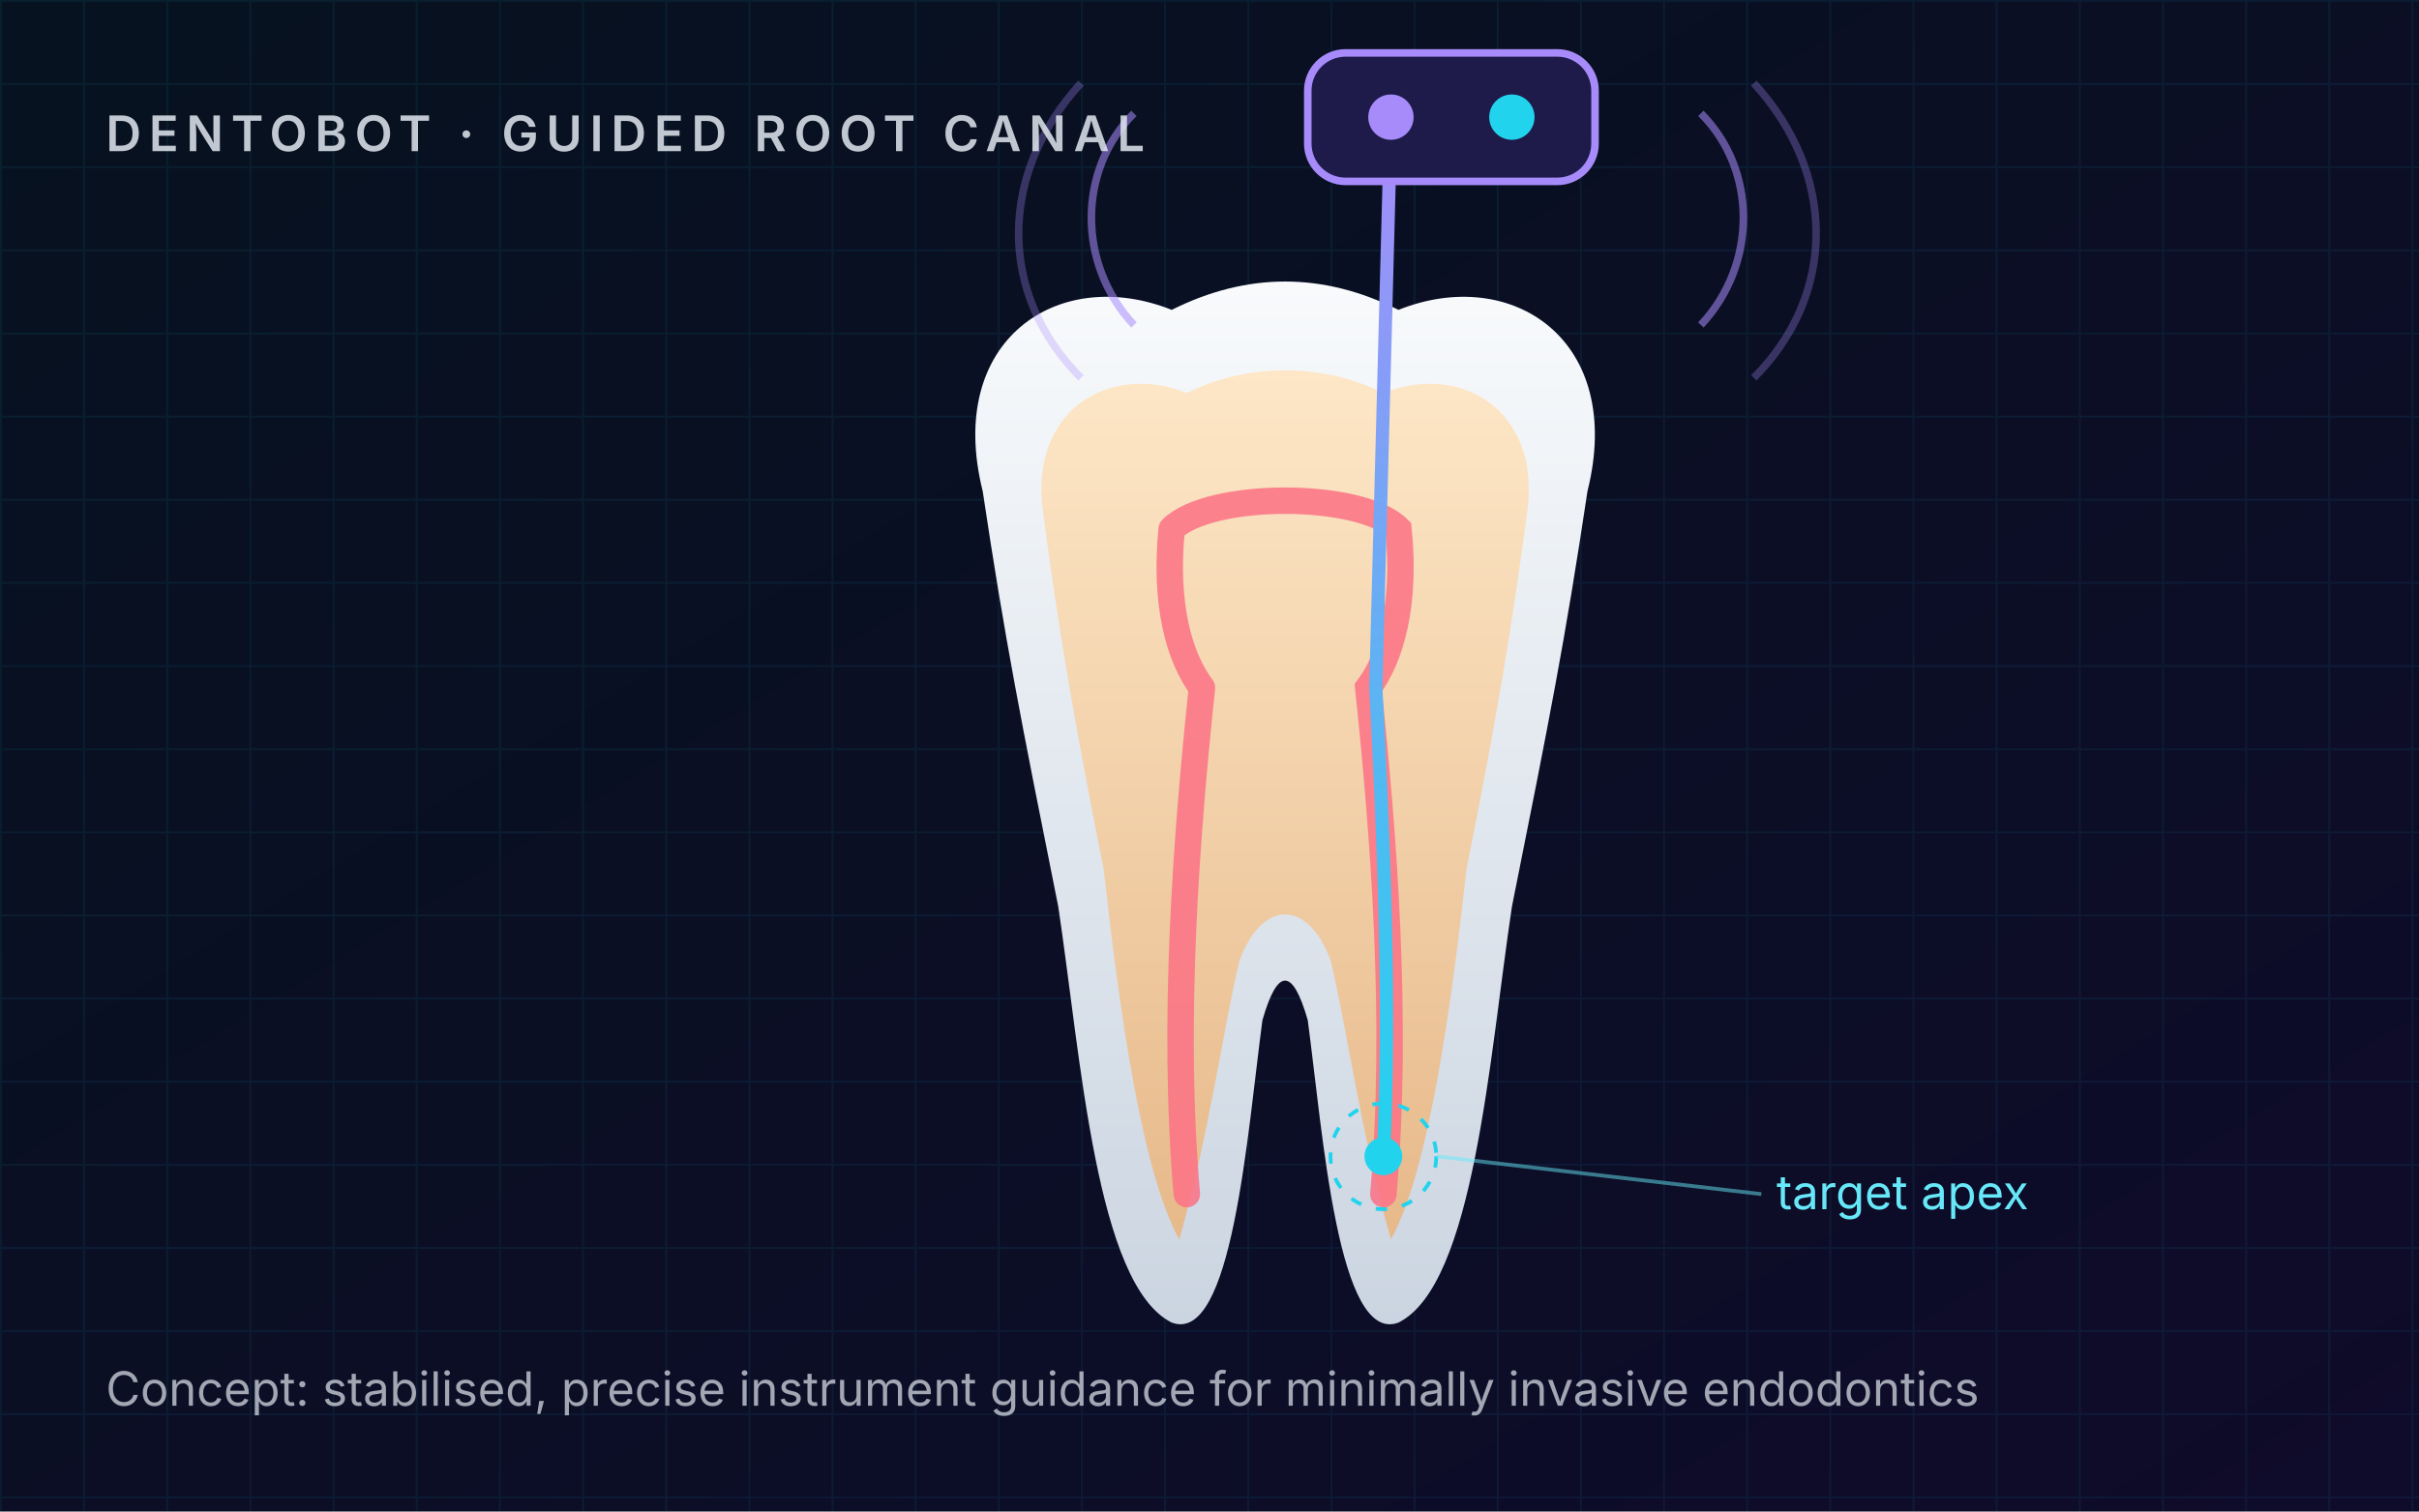
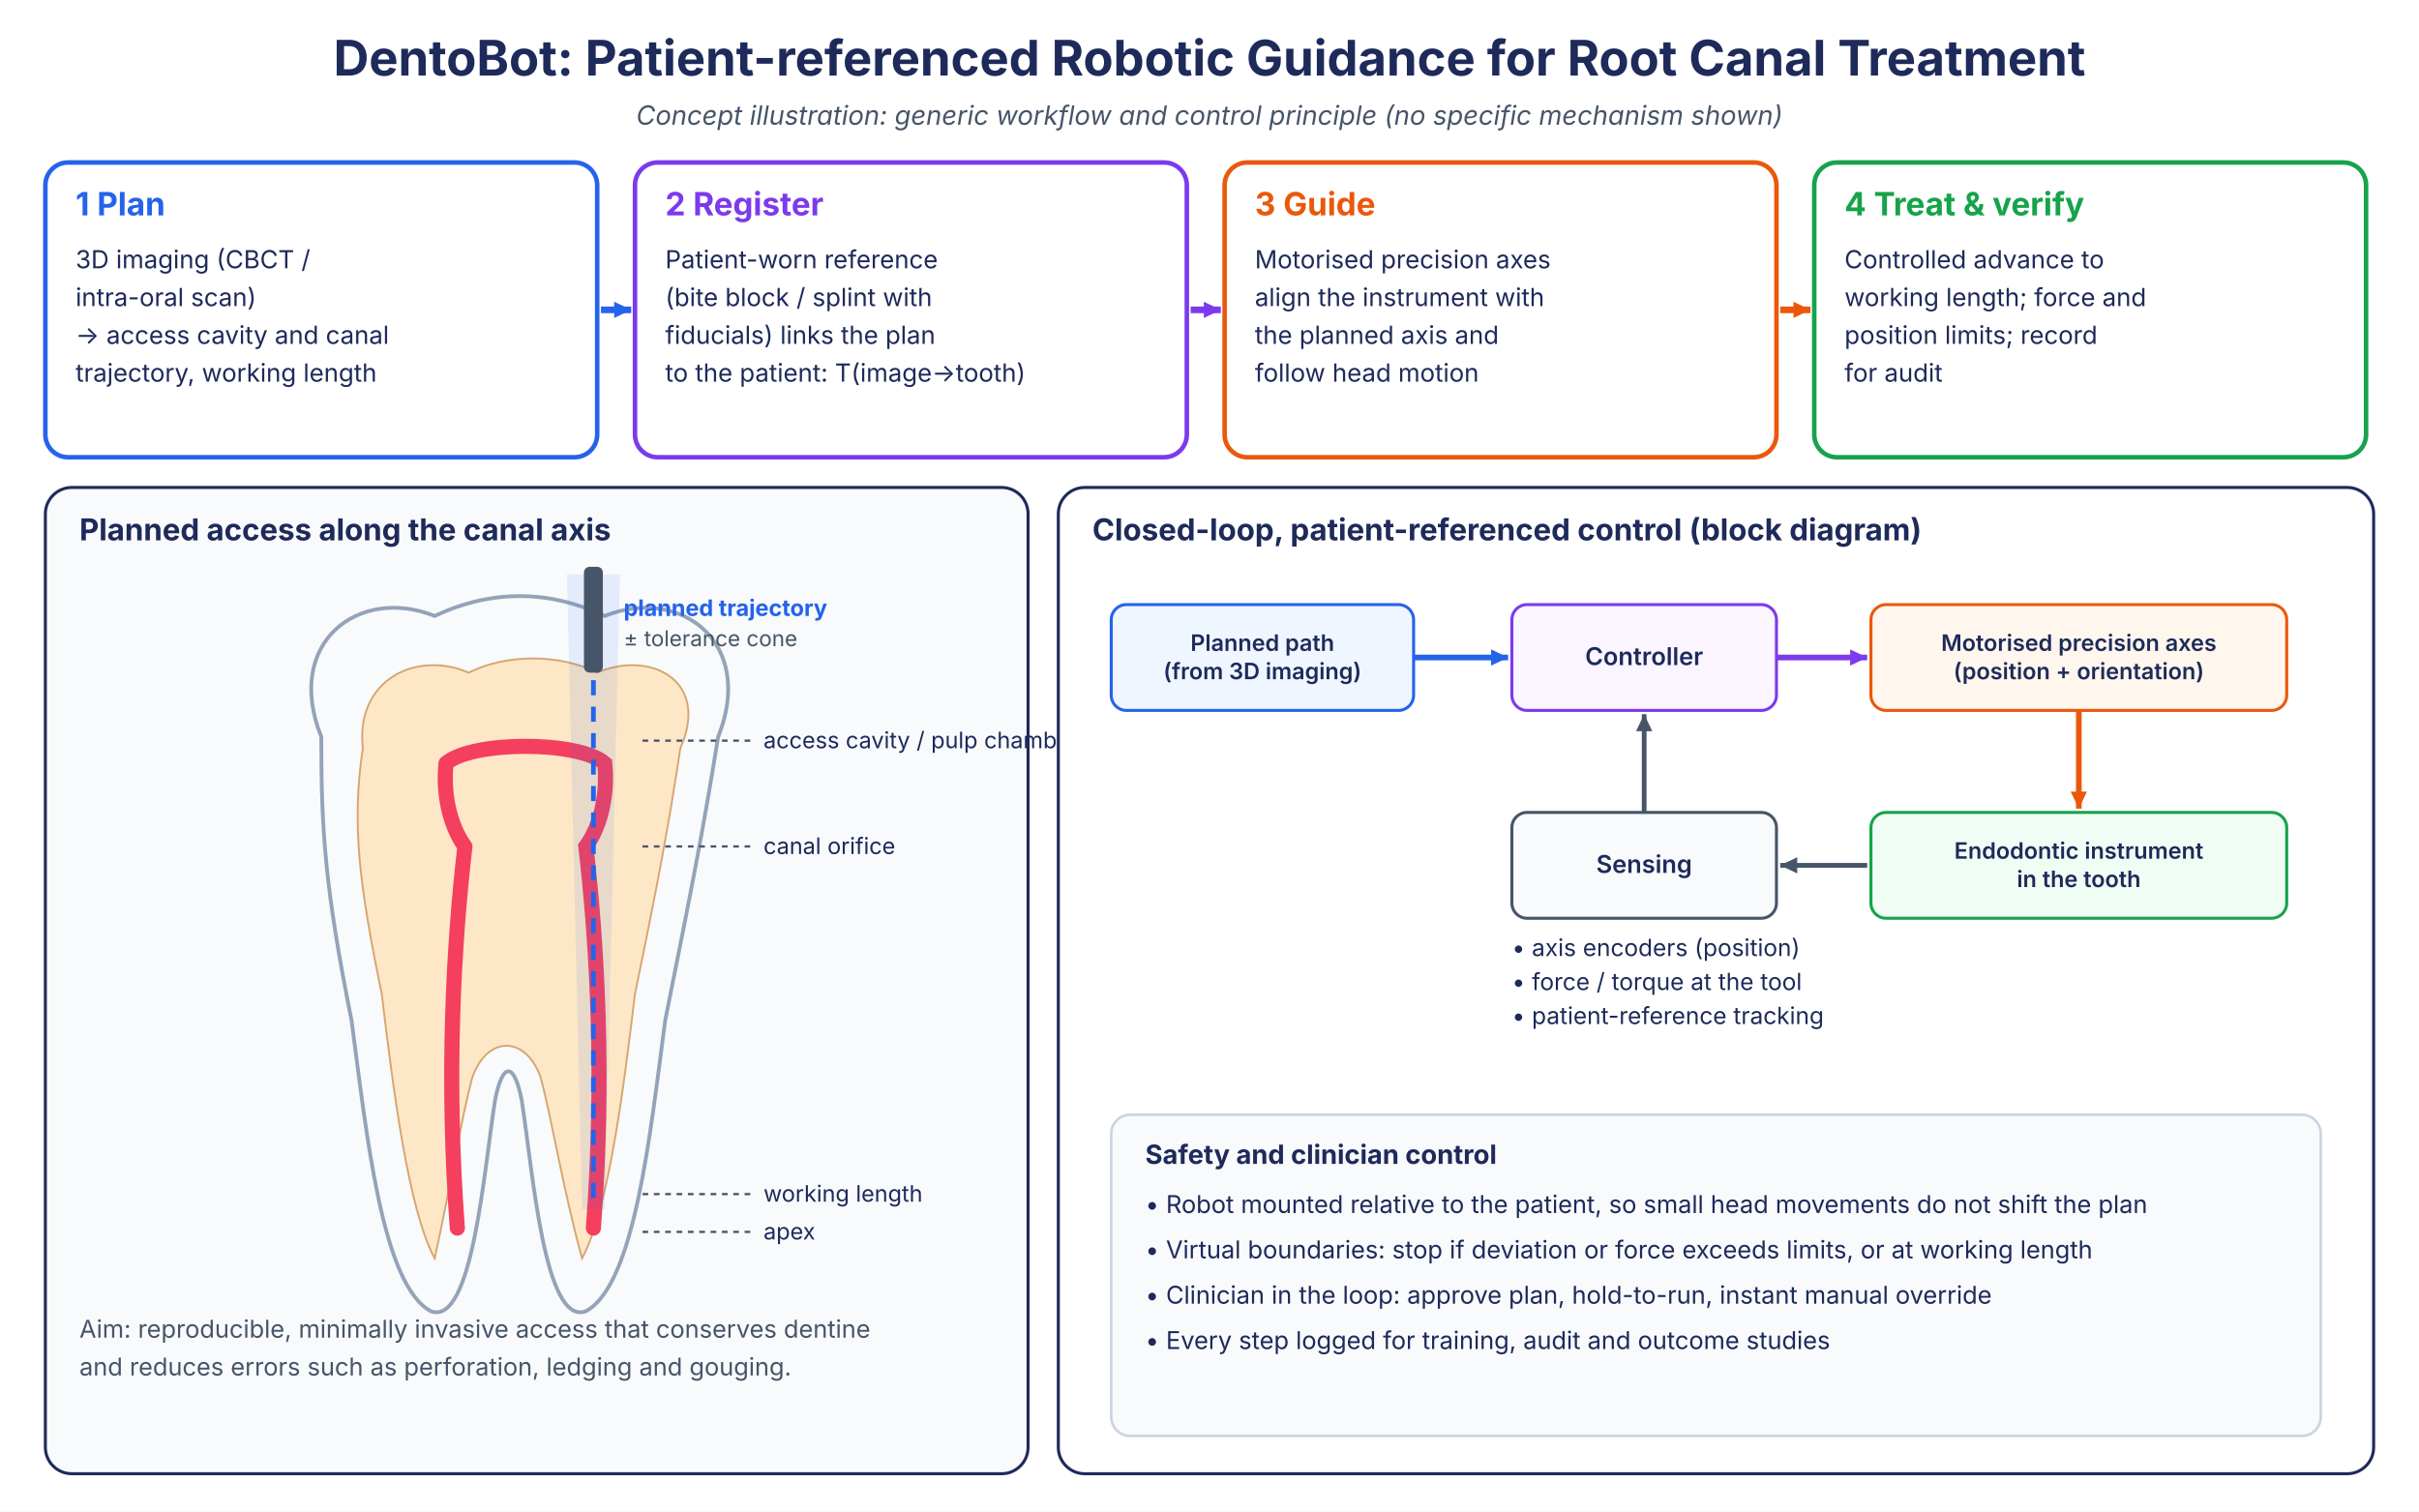
- <svg xmlns="http://www.w3.org/2000/svg" viewBox="0 0 640 400">
-   <defs>
-     <linearGradient id="bg" x1="0" y1="0" x2="1" y2="1">
-       <stop offset="0" stop-color="#06121f" />
-       <stop offset="1" stop-color="#0f0b2a" />
-     </linearGradient>
-     <linearGradient id="enamel" x1="0" y1="0" x2="0" y2="1">
-       <stop offset="0" stop-color="#f8fafc" />
-       <stop offset="1" stop-color="#cbd5e1" />
-     </linearGradient>
-     <linearGradient id="dentin" x1="0" y1="0" x2="0" y2="1">
-       <stop offset="0" stop-color="#fde7c7" />
-       <stop offset="1" stop-color="#e7b98a" />
-     </linearGradient>
-     <linearGradient id="tool" x1="0" y1="0" x2="0" y2="1">
-       <stop offset="0" stop-color="#a78bfa" />
-       <stop offset="1" stop-color="#22d3ee" />
-     </linearGradient>
-     <pattern id="grid" width="22" height="22" patternUnits="userSpaceOnUse">
-       <path d="M22 0H0V22" fill="none" stroke="#22d3ee" stroke-opacity=".07" />
-     </pattern>
-   </defs>
-   <rect width="640" height="400" fill="url(#bg)" />
-   <rect width="640" height="400" fill="url(#grid)" />
-   <g transform="translate(250 70)">
-     <path d="M10 60 C0 20 30 0 60 12 C80 2 100 2 120 12 C150 0 180 20 170 60 C164 100 160 120 150 170 C144 210 140 270 120 280 C104 286 100 230 96 200 C92 186 88 186 84 200 C80 230 76 286 60 280 C40 270 36 210 30 170 C20 120 16 100 10 60 Z" fill="url(#enamel)" />
-     <path d="M26 66 C22 38 44 26 64 34 C80 26 100 26 116 34 C136 26 158 38 154 66 C150 96 146 120 138 160 C134 196 128 240 118 258 C110 230 106 200 102 184 C96 168 84 168 78 184 C74 200 70 230 62 258 C52 240 46 196 42 160 C34 120 30 96 26 66 Z" fill="url(#dentin)" />
-     <path d="M60 70 C70 60 110 60 120 70 C122 90 118 104 112 112 C116 150 120 200 116 246 M68 112 C62 104 58 90 60 70 M68 112 C64 150 60 200 64 246" stroke="#fb7185" stroke-width="7" fill="none" stroke-linecap="round" opacity=".85" />
-     <path d="M118 -40 L114 112 C116 150 118 196 116 236" stroke="url(#tool)" stroke-width="3.5" fill="none" stroke-linecap="round" />
-     <circle cx="116" cy="236" r="5" fill="#22d3ee" />
-     <circle cx="116" cy="236" r="14" fill="none" stroke="#22d3ee" stroke-dasharray="3 4" />
+ <svg xmlns="http://www.w3.org/2000/svg" viewBox="0 0 1280 800">
+   <rect width="1280" height="800" fill="#ffffff" />
+   <text x="640.0" y="40.0" font-family="Inter, 'Segoe UI', Arial, sans-serif" font-size="26" font-weight="700" fill="#1e2a5a" text-anchor="middle">DentoBot: Patient-referenced Robotic Guidance for Root Canal Treatment</text>
+   <text x="640.0" y="66.0" font-family="Inter, 'Segoe UI', Arial, sans-serif" font-size="14" font-weight="400" fill="#475569" text-anchor="middle" font-style="italic">Concept illustration: generic workflow and control principle (no specific mechanism shown)</text>
+   <rect x="24" y="86" width="292" height="156" rx="12" fill="#ffffff" stroke="#2563eb" stroke-width="2.4" />
+   <text x="40.0" y="114.0" font-family="Inter, 'Segoe UI', Arial, sans-serif" font-size="17" font-weight="700" fill="#2563eb" text-anchor="start">1  Plan</text>
+   <text x="40.0" y="142.0" font-family="Inter, 'Segoe UI', Arial, sans-serif" font-size="13.2" font-weight="400" fill="#1e2a5a" text-anchor="start">3D imaging (CBCT /</text>
+   <text x="40.0" y="162.0" font-family="Inter, 'Segoe UI', Arial, sans-serif" font-size="13.2" font-weight="400" fill="#1e2a5a" text-anchor="start">intra-oral scan)</text>
+   <text x="40.0" y="182.0" font-family="Inter, 'Segoe UI', Arial, sans-serif" font-size="13.2" font-weight="400" fill="#1e2a5a" text-anchor="start">→ access cavity and canal</text>
+   <text x="40.0" y="202.0" font-family="Inter, 'Segoe UI', Arial, sans-serif" font-size="13.2" font-weight="400" fill="#1e2a5a" text-anchor="start">trajectory, working length</text>
+   <path d="M318.0,164.0 L334.0,164.0" fill="none" stroke="#2563eb" stroke-width="3.5" stroke-linejoin="round" />
+   <path d="M334.0,164.0 L325.0,168.3 L325.0,159.7 Z" fill="#2563eb" />
+   <rect x="336" y="86" width="292" height="156" rx="12" fill="#ffffff" stroke="#7c3aed" stroke-width="2.4" />
+   <text x="352.0" y="114.0" font-family="Inter, 'Segoe UI', Arial, sans-serif" font-size="17" font-weight="700" fill="#7c3aed" text-anchor="start">2  Register</text>
+   <text x="352.0" y="142.0" font-family="Inter, 'Segoe UI', Arial, sans-serif" font-size="13.2" font-weight="400" fill="#1e2a5a" text-anchor="start">Patient-worn reference</text>
+   <text x="352.0" y="162.0" font-family="Inter, 'Segoe UI', Arial, sans-serif" font-size="13.2" font-weight="400" fill="#1e2a5a" text-anchor="start">(bite block / splint with</text>
+   <text x="352.0" y="182.0" font-family="Inter, 'Segoe UI', Arial, sans-serif" font-size="13.2" font-weight="400" fill="#1e2a5a" text-anchor="start">fiducials) links the plan</text>
+   <text x="352.0" y="202.0" font-family="Inter, 'Segoe UI', Arial, sans-serif" font-size="13.2" font-weight="400" fill="#1e2a5a" text-anchor="start">to the patient: T(image→tooth)</text>
+   <path d="M630.0,164.0 L646.0,164.0" fill="none" stroke="#7c3aed" stroke-width="3.5" stroke-linejoin="round" />
+   <path d="M646.0,164.0 L637.0,168.3 L637.0,159.7 Z" fill="#7c3aed" />
+   <rect x="648" y="86" width="292" height="156" rx="12" fill="#ffffff" stroke="#ea580c" stroke-width="2.4" />
+   <text x="664.0" y="114.0" font-family="Inter, 'Segoe UI', Arial, sans-serif" font-size="17" font-weight="700" fill="#ea580c" text-anchor="start">3  Guide</text>
+   <text x="664.0" y="142.0" font-family="Inter, 'Segoe UI', Arial, sans-serif" font-size="13.2" font-weight="400" fill="#1e2a5a" text-anchor="start">Motorised precision axes</text>
+   <text x="664.0" y="162.0" font-family="Inter, 'Segoe UI', Arial, sans-serif" font-size="13.2" font-weight="400" fill="#1e2a5a" text-anchor="start">align the instrument with</text>
+   <text x="664.0" y="182.0" font-family="Inter, 'Segoe UI', Arial, sans-serif" font-size="13.2" font-weight="400" fill="#1e2a5a" text-anchor="start">the planned axis and</text>
+   <text x="664.0" y="202.0" font-family="Inter, 'Segoe UI', Arial, sans-serif" font-size="13.2" font-weight="400" fill="#1e2a5a" text-anchor="start">follow head motion</text>
+   <path d="M942.0,164.0 L958.0,164.0" fill="none" stroke="#ea580c" stroke-width="3.5" stroke-linejoin="round" />
+   <path d="M958.0,164.0 L949.0,168.3 L949.0,159.7 Z" fill="#ea580c" />
+   <rect x="960" y="86" width="292" height="156" rx="12" fill="#ffffff" stroke="#16a34a" stroke-width="2.4" />
+   <text x="976.0" y="114.0" font-family="Inter, 'Segoe UI', Arial, sans-serif" font-size="17" font-weight="700" fill="#16a34a" text-anchor="start">4  Treat &amp; verify</text>
+   <text x="976.0" y="142.0" font-family="Inter, 'Segoe UI', Arial, sans-serif" font-size="13.2" font-weight="400" fill="#1e2a5a" text-anchor="start">Controlled advance to</text>
+   <text x="976.0" y="162.0" font-family="Inter, 'Segoe UI', Arial, sans-serif" font-size="13.2" font-weight="400" fill="#1e2a5a" text-anchor="start">working length; force and</text>
+   <text x="976.0" y="182.0" font-family="Inter, 'Segoe UI', Arial, sans-serif" font-size="13.2" font-weight="400" fill="#1e2a5a" text-anchor="start">position limits; record</text>
+   <text x="976.0" y="202.0" font-family="Inter, 'Segoe UI', Arial, sans-serif" font-size="13.2" font-weight="400" fill="#1e2a5a" text-anchor="start">for audit</text>
+   <rect x="24" y="258" width="520" height="522" rx="14" fill="#f8fafc" stroke="#1e2a5a" stroke-width="1.6" />
+   <text x="42.0" y="286.0" font-family="Inter, 'Segoe UI', Arial, sans-serif" font-size="16" font-weight="700" fill="#1e2a5a" text-anchor="start">Planned access along the canal axis</text>
+   <g transform="translate(150,300)">
+     <path d="M20,90 C0,40 40,10 80,26 C110,12 140,12 170,26 C210,10 250,40 230,90 C222,140 216,170 202,240 C194,300 186,380 160,394 C138,402 132,320 126,282 C122,262 116,262 112,282 C106,320 100,402 78,394 C52,380 44,300 36,240 C22,170 20,140 20,90 Z" fill="#f8fafc" stroke="#94a3b8" stroke-width="2" />
+     <path d="M42,96 C38,60 70,44 98,56 C118,46 146,46 166,56 C194,44 226,60 210,96 C204,136 198,168 186,226 C180,276 172,340 158,366 C148,330 142,292 136,270 C128,248 108,248 100,270 C94,292 88,330 80,366 C66,340 58,276 52,226 C40,168 36,136 42,96 Z" fill="#fde7c7" stroke="#d6a671" />
+     <path d="M86,104 C100,92 156,92 170,104 C172,124 166,140 160,148 C166,200 170,270 164,350 M96,148 C90,140 84,124 86,104 M96,148 C90,200 86,270 92,350" stroke="#f43f5e" stroke-width="8" fill="none" stroke-linecap="round" />
  </g>
-   <g transform="translate(330 14)">
-     <rect x="16" y="0" width="76" height="34" rx="10" fill="#1e1b4b" stroke="#a78bfa" stroke-width="2" />
-     <circle cx="38" cy="17" r="6" fill="#a78bfa" />
-     <circle cx="70" cy="17" r="6" fill="#22d3ee" />
-   </g>
-   <g fill="none" stroke="#a78bfa" stroke-opacity=".55" stroke-width="2">
-     <path d="M300 30 C285 45 285 70 300 86" />
-     <path d="M450 30 C465 45 465 70 450 86" />
-     <path d="M286 22 C264 46 264 78 286 100" stroke-opacity=".3" />
-     <path d="M464 22 C486 46 486 78 464 100" stroke-opacity=".3" />
-   </g>
-   <g font-family="Inter, Segoe UI, sans-serif" fill="#e2e8f0">
-     <text x="28" y="40" font-size="13" font-weight="600" letter-spacing="2" opacity=".85">DENTOBOT · GUIDED ROOT CANAL</text>
-     <text x="28" y="372" font-size="12.5" opacity=".7">Concept: stabilised, precise instrument guidance for minimally invasive endodontics</text>
-     <text x="470" y="320" font-size="12.5" fill="#67e8f9">target apex</text>
-     <path d="M466 316 L380 306" stroke="#67e8f9" stroke-opacity=".5" />
-   </g>
+   <path d="M314,304 L314,640" stroke="#2563eb" stroke-width="2.5" stroke-dasharray="8 6" />
+   <path d="M300,304 L328,304 L320,640 L308,640 Z" fill="#2563eb" opacity=".10" />
+   <rect x="309" y="300" width="10" height="56" rx="3" fill="#475569" />
+   <text x="330.0" y="326.0" font-family="Inter, 'Segoe UI', Arial, sans-serif" font-size="12" font-weight="700" fill="#2563eb" text-anchor="start">planned trajectory</text>
+   <text x="330.0" y="342.0" font-family="Inter, 'Segoe UI', Arial, sans-serif" font-size="11.5" font-weight="400" fill="#475569" text-anchor="start">± tolerance cone</text>
+   <line x1="340.0" y1="392.0" x2="400.0" y2="392.0" stroke="#475569" stroke-width="1.2" stroke-dasharray="3 3" />
+   <text x="404.0" y="396.0" font-family="Inter, 'Segoe UI', Arial, sans-serif" font-size="12" font-weight="400" fill="#1e2a5a" text-anchor="start">access cavity / pulp chamber</text>
+   <line x1="340.0" y1="448.0" x2="400.0" y2="448.0" stroke="#475569" stroke-width="1.2" stroke-dasharray="3 3" />
+   <text x="404.0" y="452.0" font-family="Inter, 'Segoe UI', Arial, sans-serif" font-size="12" font-weight="400" fill="#1e2a5a" text-anchor="start">canal orifice</text>
+   <line x1="340.0" y1="632.0" x2="400.0" y2="632.0" stroke="#475569" stroke-width="1.2" stroke-dasharray="3 3" />
+   <text x="404.0" y="636.0" font-family="Inter, 'Segoe UI', Arial, sans-serif" font-size="12" font-weight="400" fill="#1e2a5a" text-anchor="start">working length</text>
+   <line x1="340.0" y1="652.0" x2="400.0" y2="652.0" stroke="#475569" stroke-width="1.2" stroke-dasharray="3 3" />
+   <text x="404.0" y="656.0" font-family="Inter, 'Segoe UI', Arial, sans-serif" font-size="12" font-weight="400" fill="#1e2a5a" text-anchor="start">apex</text>
+   <text x="42.0" y="708.0" font-family="Inter, 'Segoe UI', Arial, sans-serif" font-size="13" font-weight="400" fill="#475569" text-anchor="start">Aim: reproducible, minimally invasive access that conserves dentine</text>
+   <text x="42.0" y="728.0" font-family="Inter, 'Segoe UI', Arial, sans-serif" font-size="13" font-weight="400" fill="#475569" text-anchor="start">and reduces errors such as perforation, ledging and gouging.</text>
+   <rect x="560" y="258" width="696" height="522" rx="14" fill="#ffffff" stroke="#1e2a5a" stroke-width="1.6" />
+   <text x="578.0" y="286.0" font-family="Inter, 'Segoe UI', Arial, sans-serif" font-size="16" font-weight="700" fill="#1e2a5a" text-anchor="start">Closed-loop, patient-referenced control (block diagram)</text>
+   <rect x="588" y="320" width="160" height="56" rx="8" fill="#eff6ff" stroke="#2563eb" stroke-width="1.6" />
+   <text x="668.0" y="344.5" font-family="Inter, 'Segoe UI', Arial, sans-serif" font-size="12" font-weight="600" fill="#1e2a5a" text-anchor="middle">Planned path</text>
+   <text x="668.0" y="359.5" font-family="Inter, 'Segoe UI', Arial, sans-serif" font-size="12" font-weight="600" fill="#1e2a5a" text-anchor="middle">(from 3D imaging)</text>
+   <rect x="800" y="320" width="140" height="56" rx="8" fill="#faf5ff" stroke="#7c3aed" stroke-width="1.6" />
+   <text x="870.0" y="352.0" font-family="Inter, 'Segoe UI', Arial, sans-serif" font-size="13" font-weight="600" fill="#1e2a5a" text-anchor="middle">Controller</text>
+   <rect x="990" y="320" width="220" height="56" rx="8" fill="#fff7ed" stroke="#ea580c" stroke-width="1.6" />
+   <text x="1100.0" y="344.5" font-family="Inter, 'Segoe UI', Arial, sans-serif" font-size="12" font-weight="600" fill="#1e2a5a" text-anchor="middle">Motorised precision axes</text>
+   <text x="1100.0" y="359.5" font-family="Inter, 'Segoe UI', Arial, sans-serif" font-size="12" font-weight="600" fill="#1e2a5a" text-anchor="middle">(position + orientation)</text>
+   <rect x="990" y="430" width="220" height="56" rx="8" fill="#f0fdf4" stroke="#16a34a" stroke-width="1.6" />
+   <text x="1100.0" y="454.5" font-family="Inter, 'Segoe UI', Arial, sans-serif" font-size="12" font-weight="600" fill="#1e2a5a" text-anchor="middle">Endodontic instrument</text>
+   <text x="1100.0" y="469.5" font-family="Inter, 'Segoe UI', Arial, sans-serif" font-size="12" font-weight="600" fill="#1e2a5a" text-anchor="middle">in the tooth</text>
+   <path d="M748.0,348.0 L798.0,348.0" fill="none" stroke="#2563eb" stroke-width="3" stroke-linejoin="round" />
+   <path d="M798.0,348.0 L789.0,352.3 L789.0,343.7 Z" fill="#2563eb" />
+   <path d="M940.0,348.0 L988.0,348.0" fill="none" stroke="#7c3aed" stroke-width="3" stroke-linejoin="round" />
+   <path d="M988.0,348.0 L979.0,352.3 L979.0,343.7 Z" fill="#7c3aed" />
+   <path d="M1100.0,376.0 L1100.0,428.0" fill="none" stroke="#ea580c" stroke-width="3" stroke-linejoin="round" />
+   <path d="M1100.0,428.0 L1095.7,419.0 L1104.3,419.0 Z" fill="#ea580c" />
+   <rect x="800" y="430" width="140" height="56" rx="8" fill="#f8fafc" stroke="#475569" stroke-width="1.6" />
+   <text x="870.0" y="462.0" font-family="Inter, 'Segoe UI', Arial, sans-serif" font-size="13" font-weight="600" fill="#1e2a5a" text-anchor="middle">Sensing</text>
+   <path d="M988.0,458.0 L942.0,458.0" fill="none" stroke="#475569" stroke-width="2.5" stroke-linejoin="round" />
+   <path d="M942.0,458.0 L951.0,453.7 L951.0,462.3 Z" fill="#475569" />
+   <path d="M870.0,430.0 L870.0,378.0" fill="none" stroke="#475569" stroke-width="2.5" stroke-linejoin="round" />
+   <path d="M870.0,378.0 L874.3,387.0 L865.7,387.0 Z" fill="#475569" />
+   <text x="800.0" y="506.0" font-family="Inter, 'Segoe UI', Arial, sans-serif" font-size="12.5" font-weight="400" fill="#1e2a5a" text-anchor="start">• axis encoders (position)</text>
+   <text x="800.0" y="524.0" font-family="Inter, 'Segoe UI', Arial, sans-serif" font-size="12.5" font-weight="400" fill="#1e2a5a" text-anchor="start">• force / torque at the tool</text>
+   <text x="800.0" y="542.0" font-family="Inter, 'Segoe UI', Arial, sans-serif" font-size="12.5" font-weight="400" fill="#1e2a5a" text-anchor="start">• patient-reference tracking</text>
+   <rect x="588" y="590" width="640" height="170" rx="10" fill="#f8fafc" stroke="#cbd5e1" stroke-width="1.4" />
+   <text x="606.0" y="616.0" font-family="Inter, 'Segoe UI', Arial, sans-serif" font-size="14" font-weight="700" fill="#1e2a5a" text-anchor="start">Safety and clinician control</text>
+   <text x="606.0" y="642.0" font-family="Inter, 'Segoe UI', Arial, sans-serif" font-size="13" font-weight="400" fill="#1e2a5a" text-anchor="start">• Robot mounted relative to the patient, so small head movements do not shift the plan</text>
+   <text x="606.0" y="666.0" font-family="Inter, 'Segoe UI', Arial, sans-serif" font-size="13" font-weight="400" fill="#1e2a5a" text-anchor="start">• Virtual boundaries: stop if deviation or force exceeds limits, or at working length</text>
+   <text x="606.0" y="690.0" font-family="Inter, 'Segoe UI', Arial, sans-serif" font-size="13" font-weight="400" fill="#1e2a5a" text-anchor="start">• Clinician in the loop: approve plan, hold-to-run, instant manual override</text>
+   <text x="606.0" y="714.0" font-family="Inter, 'Segoe UI', Arial, sans-serif" font-size="13" font-weight="400" fill="#1e2a5a" text-anchor="start">• Every step logged for training, audit and outcome studies</text>
</svg>
